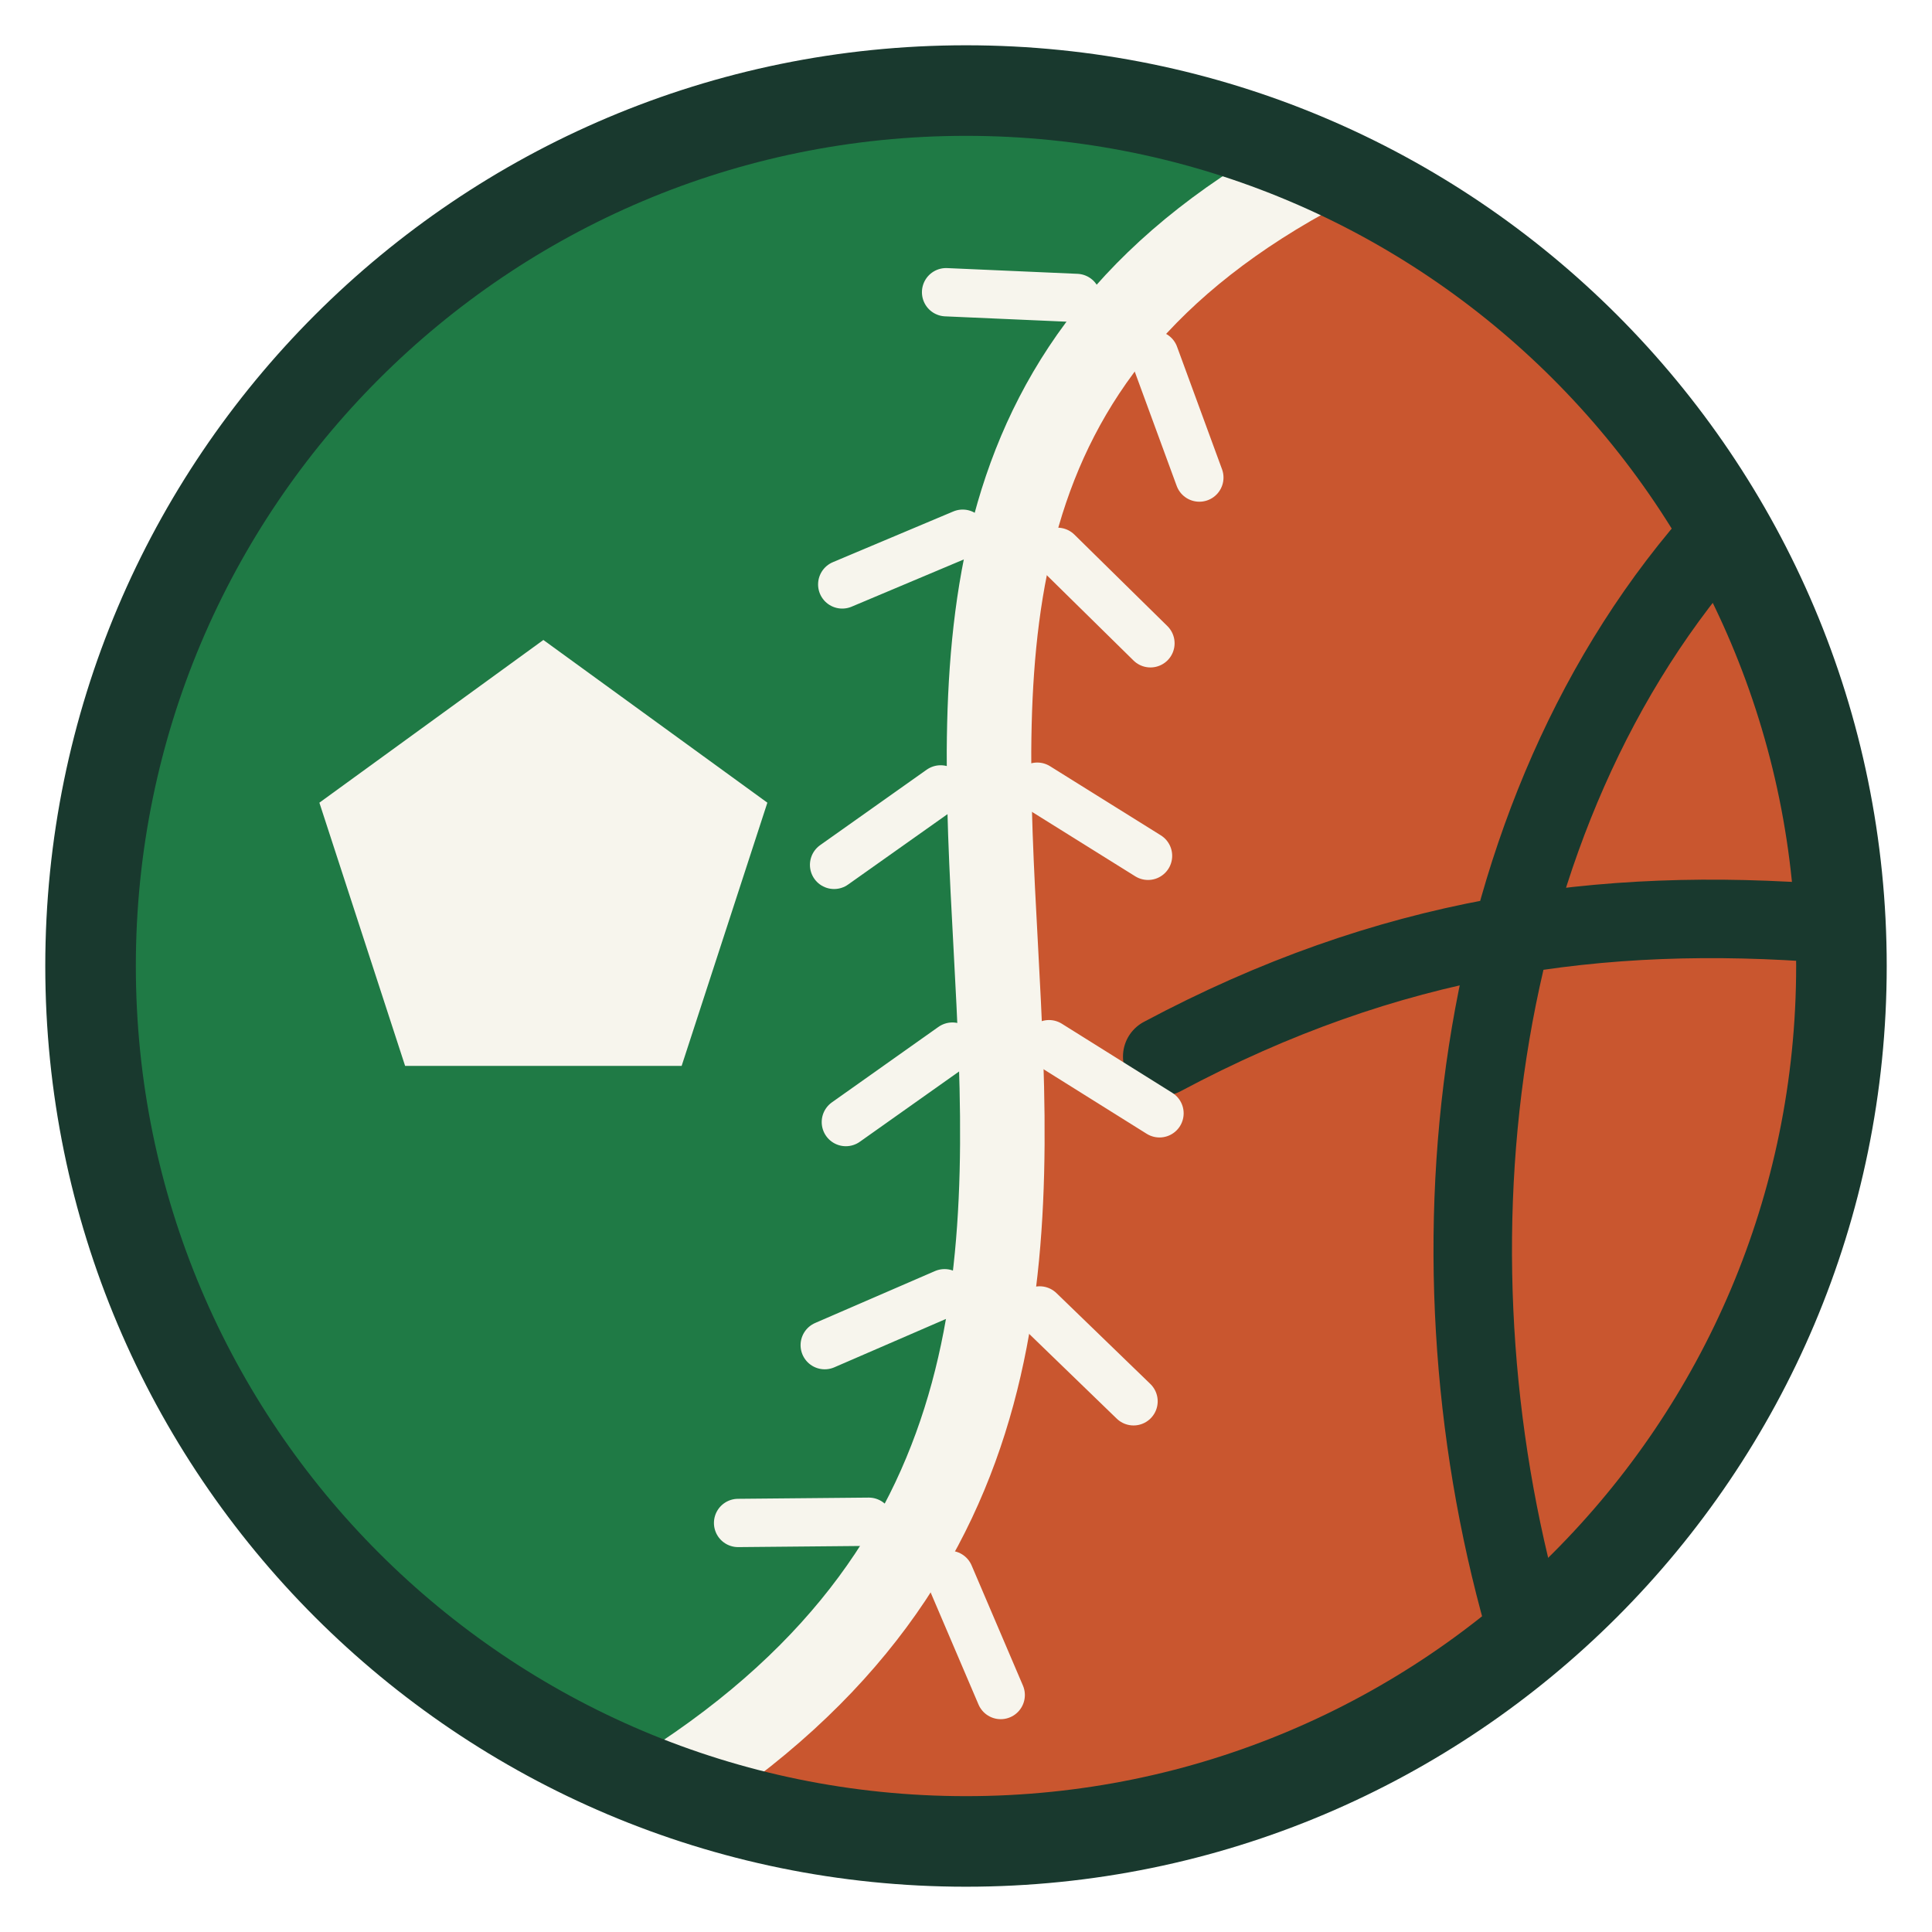
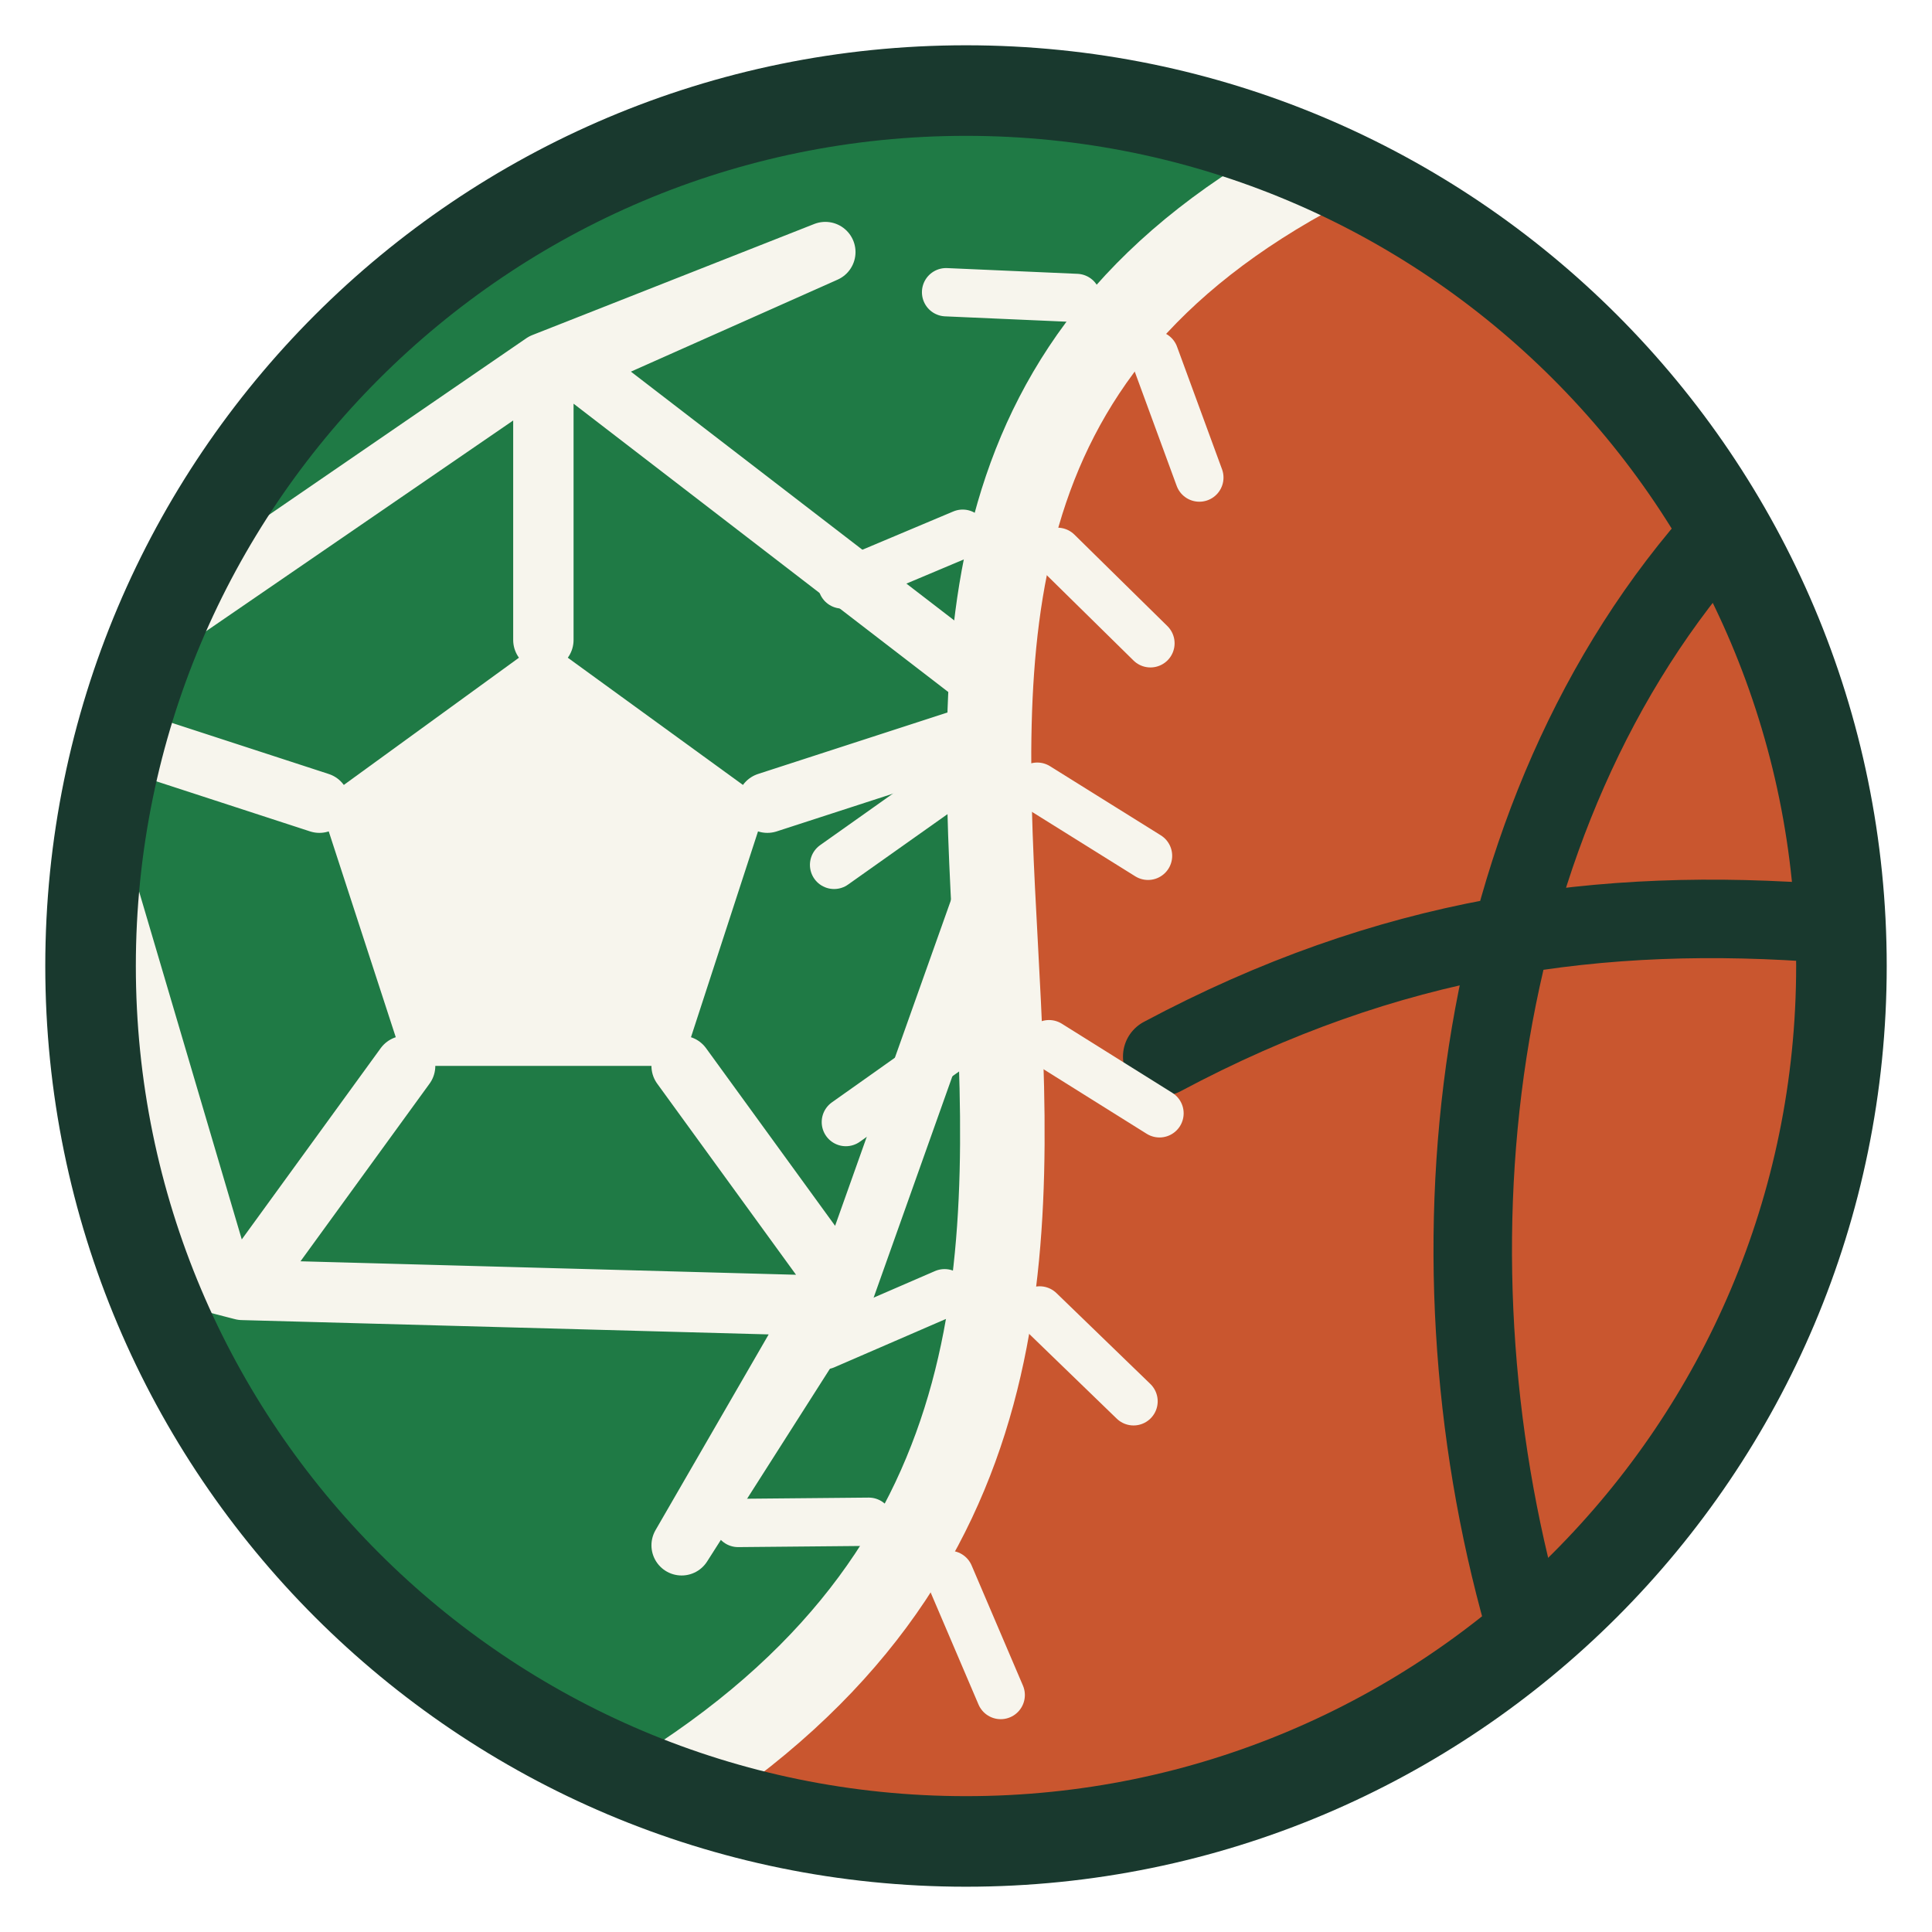
<svg xmlns="http://www.w3.org/2000/svg" viewBox="0 0 64 64">
  <circle cx="32" cy="32" r="29" fill="#1f7a45" />
+   <path d="M18 21.2L18 12.03M25.42 26.59L34.14 23.76M22.58 35.31L27.97 42.73M13.42 35.31L8.03 42.73M10.58 26.59L4.38 24.57M34.14 23.76L18.96 12.08M18.96 12.08L27.34 8.35M27.34 8.35L18 12.03M27.97 42.73L34.39 24.68M34.39 24.68L40.52 31.5M40.52 31.5L34.14 23.76M8.03 42.73L27.17 43.25M27.17 43.25L22.58 51.19M22.58 51.19L27.97 42.73M3.52 29.38L7.28 42.12M7.28 42.12L5.08 41.66M5.21 42L8.03 42.73M18 12.03L5.89 20.34" stroke="#f7f5ed" stroke-width="2" stroke-linecap="round" fill="none" />
  <path d="M43.8,5.51C20,18 46,44 22.08,59.25A29 29 0 0 0 43.8,5.51Z" fill="#c9562f" />
  <path d="M38.5 35C46 31 53 30 60.6 30.6M57.11,17.5C48.5 27 47 42 50.64,54.22" stroke="#19392e" stroke-width="2.6" fill="none" stroke-linecap="round" />
  <path d="M18 21.2L25.42 26.59L22.58 35.31L13.42 35.31L10.58 26.59Z" fill="#f7f5ed" />
  <path d="M43.8,5.51C20,18 46,44 22.08,59.25" stroke="#f7f5ed" stroke-width="2.8" fill="none" />
  <path d="M35.66 9.87L31.34 9.68M38.24 11.76L39.73 15.82M31.89 17.68L27.9 19.36M35.03 18.28L38.11 21.31M31.16 26.15L27.63 28.65M34.36 26.06L38.03 28.35M31.55 34.67L28.02 37.17M34.75 34.59L38.41 36.88M31.29 42.84L27.32 44.56M34.44 43.41L37.55 46.42M28.78 50.41L24.45 50.45M31.45 52.17L33.15 56.15" stroke="#f7f5ed" stroke-width="1.6" stroke-linecap="round" fill="none" />
  <circle cx="32" cy="32" r="29" fill="none" stroke="#19392e" stroke-width="3" />
</svg>
